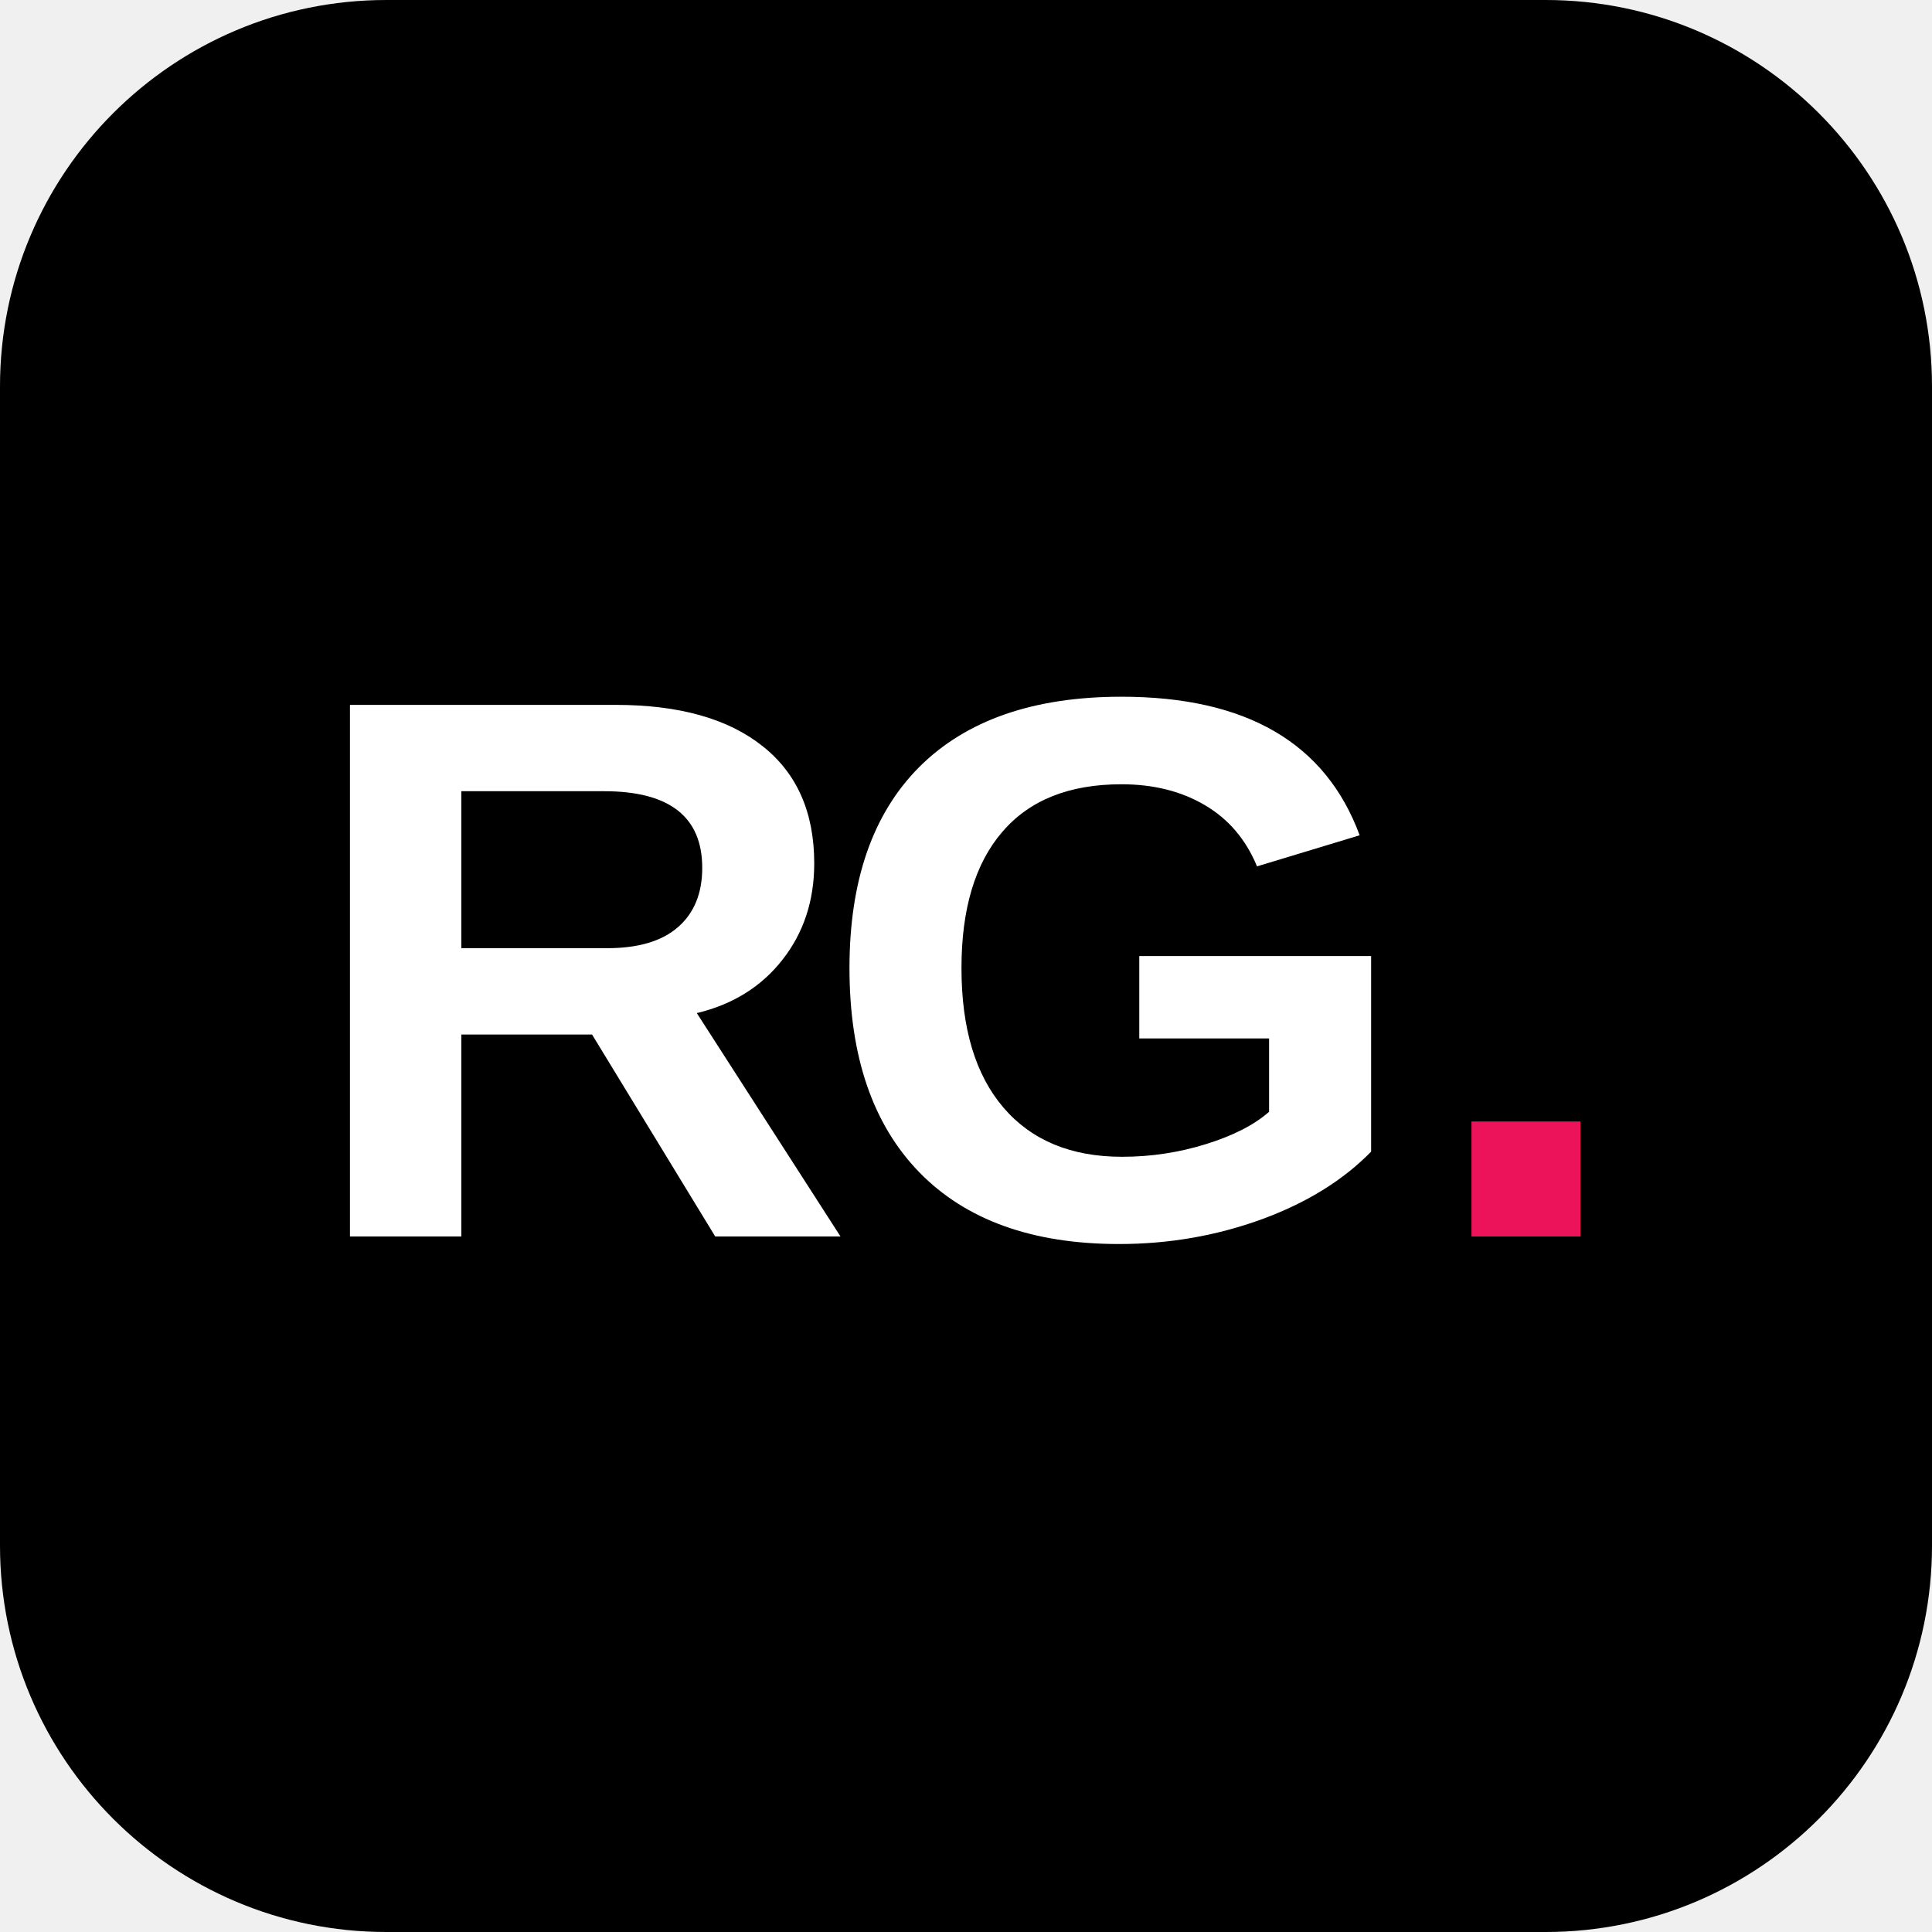
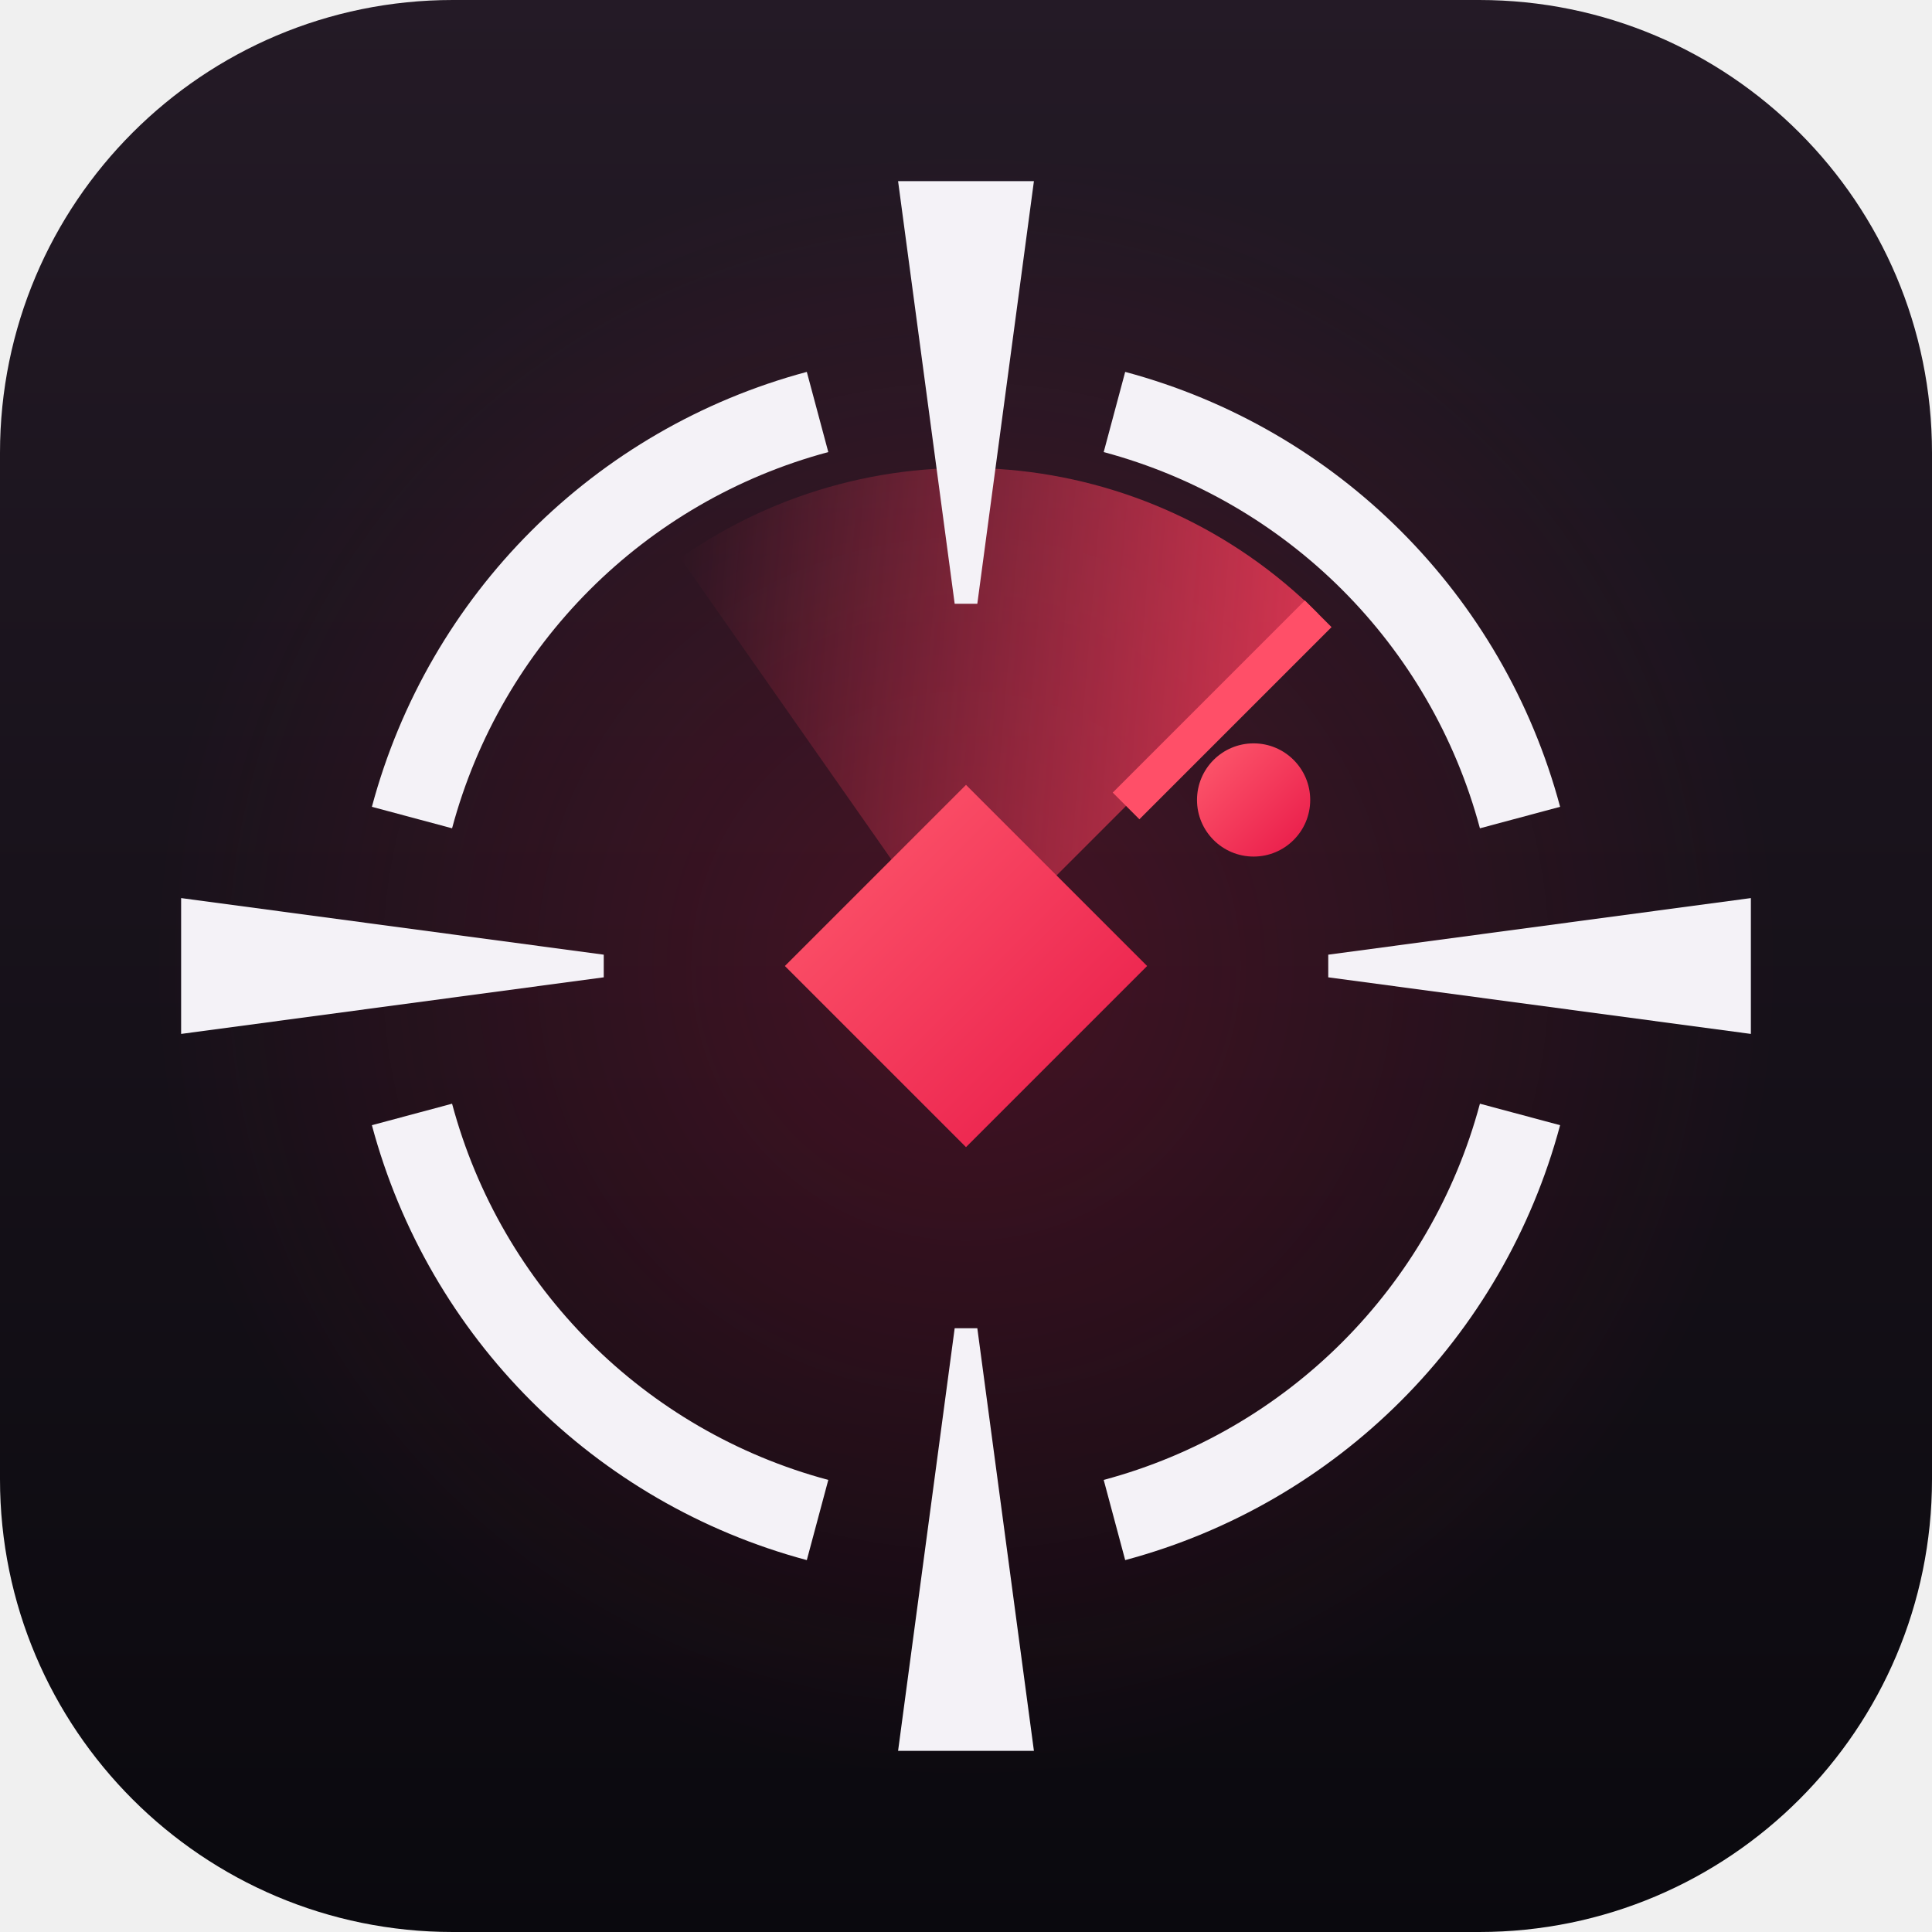
- <svg xmlns="http://www.w3.org/2000/svg" viewBox="0 0 100 100">
-   <rect width="100" height="100" fill="black" rx="20" />
-   <text x="50%" y="50%" dy=".35em" fill="white" font-family="Arial, sans-serif" font-weight="900" font-size="40" text-anchor="middle" letter-spacing="-2">
-     RG<tspan fill="#ec135b">.</tspan>
-   </text>
+ <svg xmlns="http://www.w3.org/2000/svg" viewBox="0 0 256 256">
+   <defs>
+     <linearGradient id="bg" x1="0" y1="0" x2="0" y2="1">
+       <stop offset="0" stop-color="#241A26" />
+       <stop offset="1" stop-color="#0A090E" />
+     </linearGradient>
+     <radialGradient id="glow" cx="128" cy="128" r="108" gradientUnits="userSpaceOnUse">
+       <stop offset="0" stop-color="#E81848" stop-opacity="0.22" />
+       <stop offset="1" stop-color="#E81848" stop-opacity="0" />
+     </radialGradient>
+     <linearGradient id="accent" x1="0" y1="0" x2="1" y2="1">
+       <stop offset="0" stop-color="#FF5C6E" />
+       <stop offset="1" stop-color="#E81848" />
+     </linearGradient>
+     <linearGradient id="sweep" x1="90" y1="74" x2="175" y2="81" gradientUnits="userSpaceOnUse">
+       <stop offset="0" stop-color="#FF3D5C" stop-opacity="0" />
+       <stop offset="1" stop-color="#FF3D5C" stop-opacity="0.8" />
+     </linearGradient>
+     <clipPath id="shape">
+       <rect width="256" height="256" rx="60" />
+     </clipPath>
+   </defs>
+   <g clip-path="url(#shape)">
+     <rect width="256" height="256" fill="url(#bg)" />
+     <rect width="256" height="256" fill="url(#glow)" />
+     <path d="M128,128 L90.14,73.94 A66,66 0 0 1 174.67,81.33 Z" fill="url(#sweep)" />
+     <line x1="149.21" y1="106.79" x2="174.67" y2="81.33" stroke="#FF4F68" stroke-width="5" />
+     <g fill="none" stroke="#F4F2F7" stroke-width="11">
+       <path d="M201.41,147.67 A76,76 0 0 1 147.67,201.41" />
+       <path d="M108.33,201.41 A76,76 0 0 1 54.59,147.67" />
+       <path d="M54.59,108.33 A76,76 0 0 1 108.33,54.59" />
+       <path d="M147.67,54.59 A76,76 0 0 1 201.41,108.33" />
+     </g>
+     <g fill="#F4F2F7">
+       <polygon points="119,24 137,24 129.5,80 126.5,80" />
+       <polygon points="232,119 232,137 176,129.5 176,126.5" />
+       <polygon points="137,232 119,232 126.5,176 129.5,176" />
+       <polygon points="24,137 24,119 80,126.5 80,129.5" />
+     </g>
+     <polygon points="128,104 152,128 128,152 104,128" fill="url(#accent)" />
+     <circle cx="166.11" cy="106" r="7.5" fill="url(#accent)" />
+   </g>
</svg>
